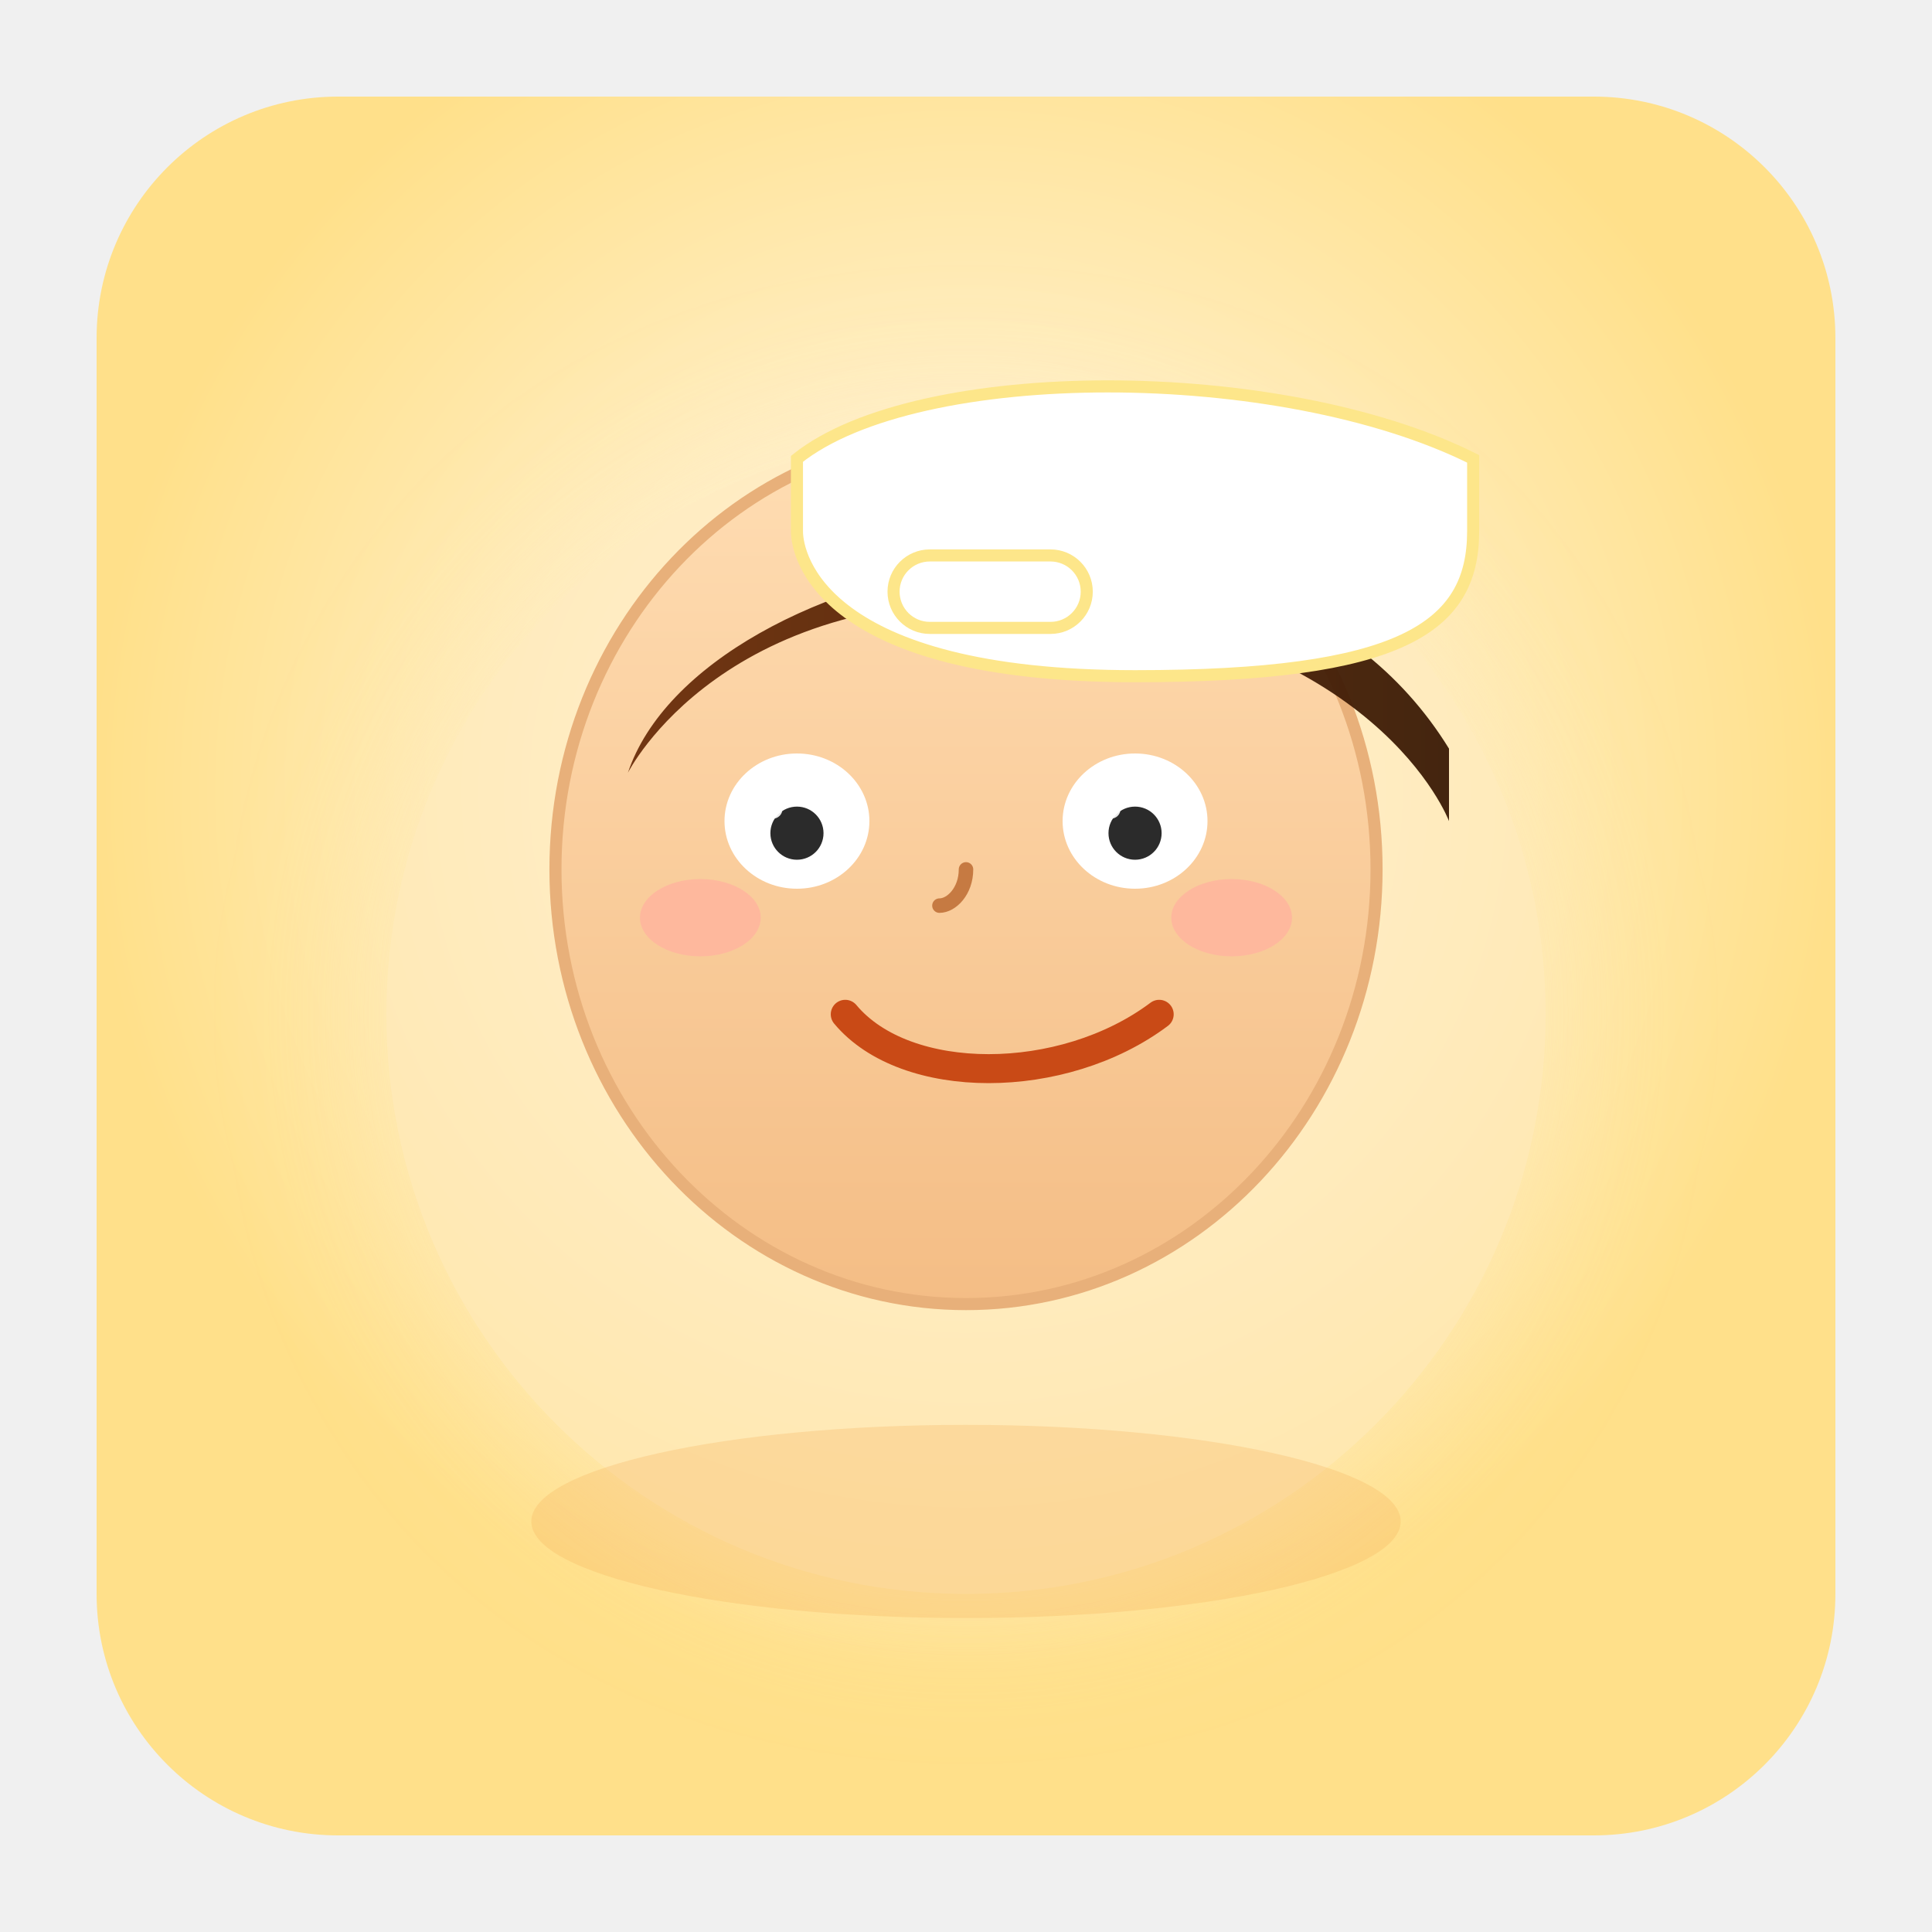
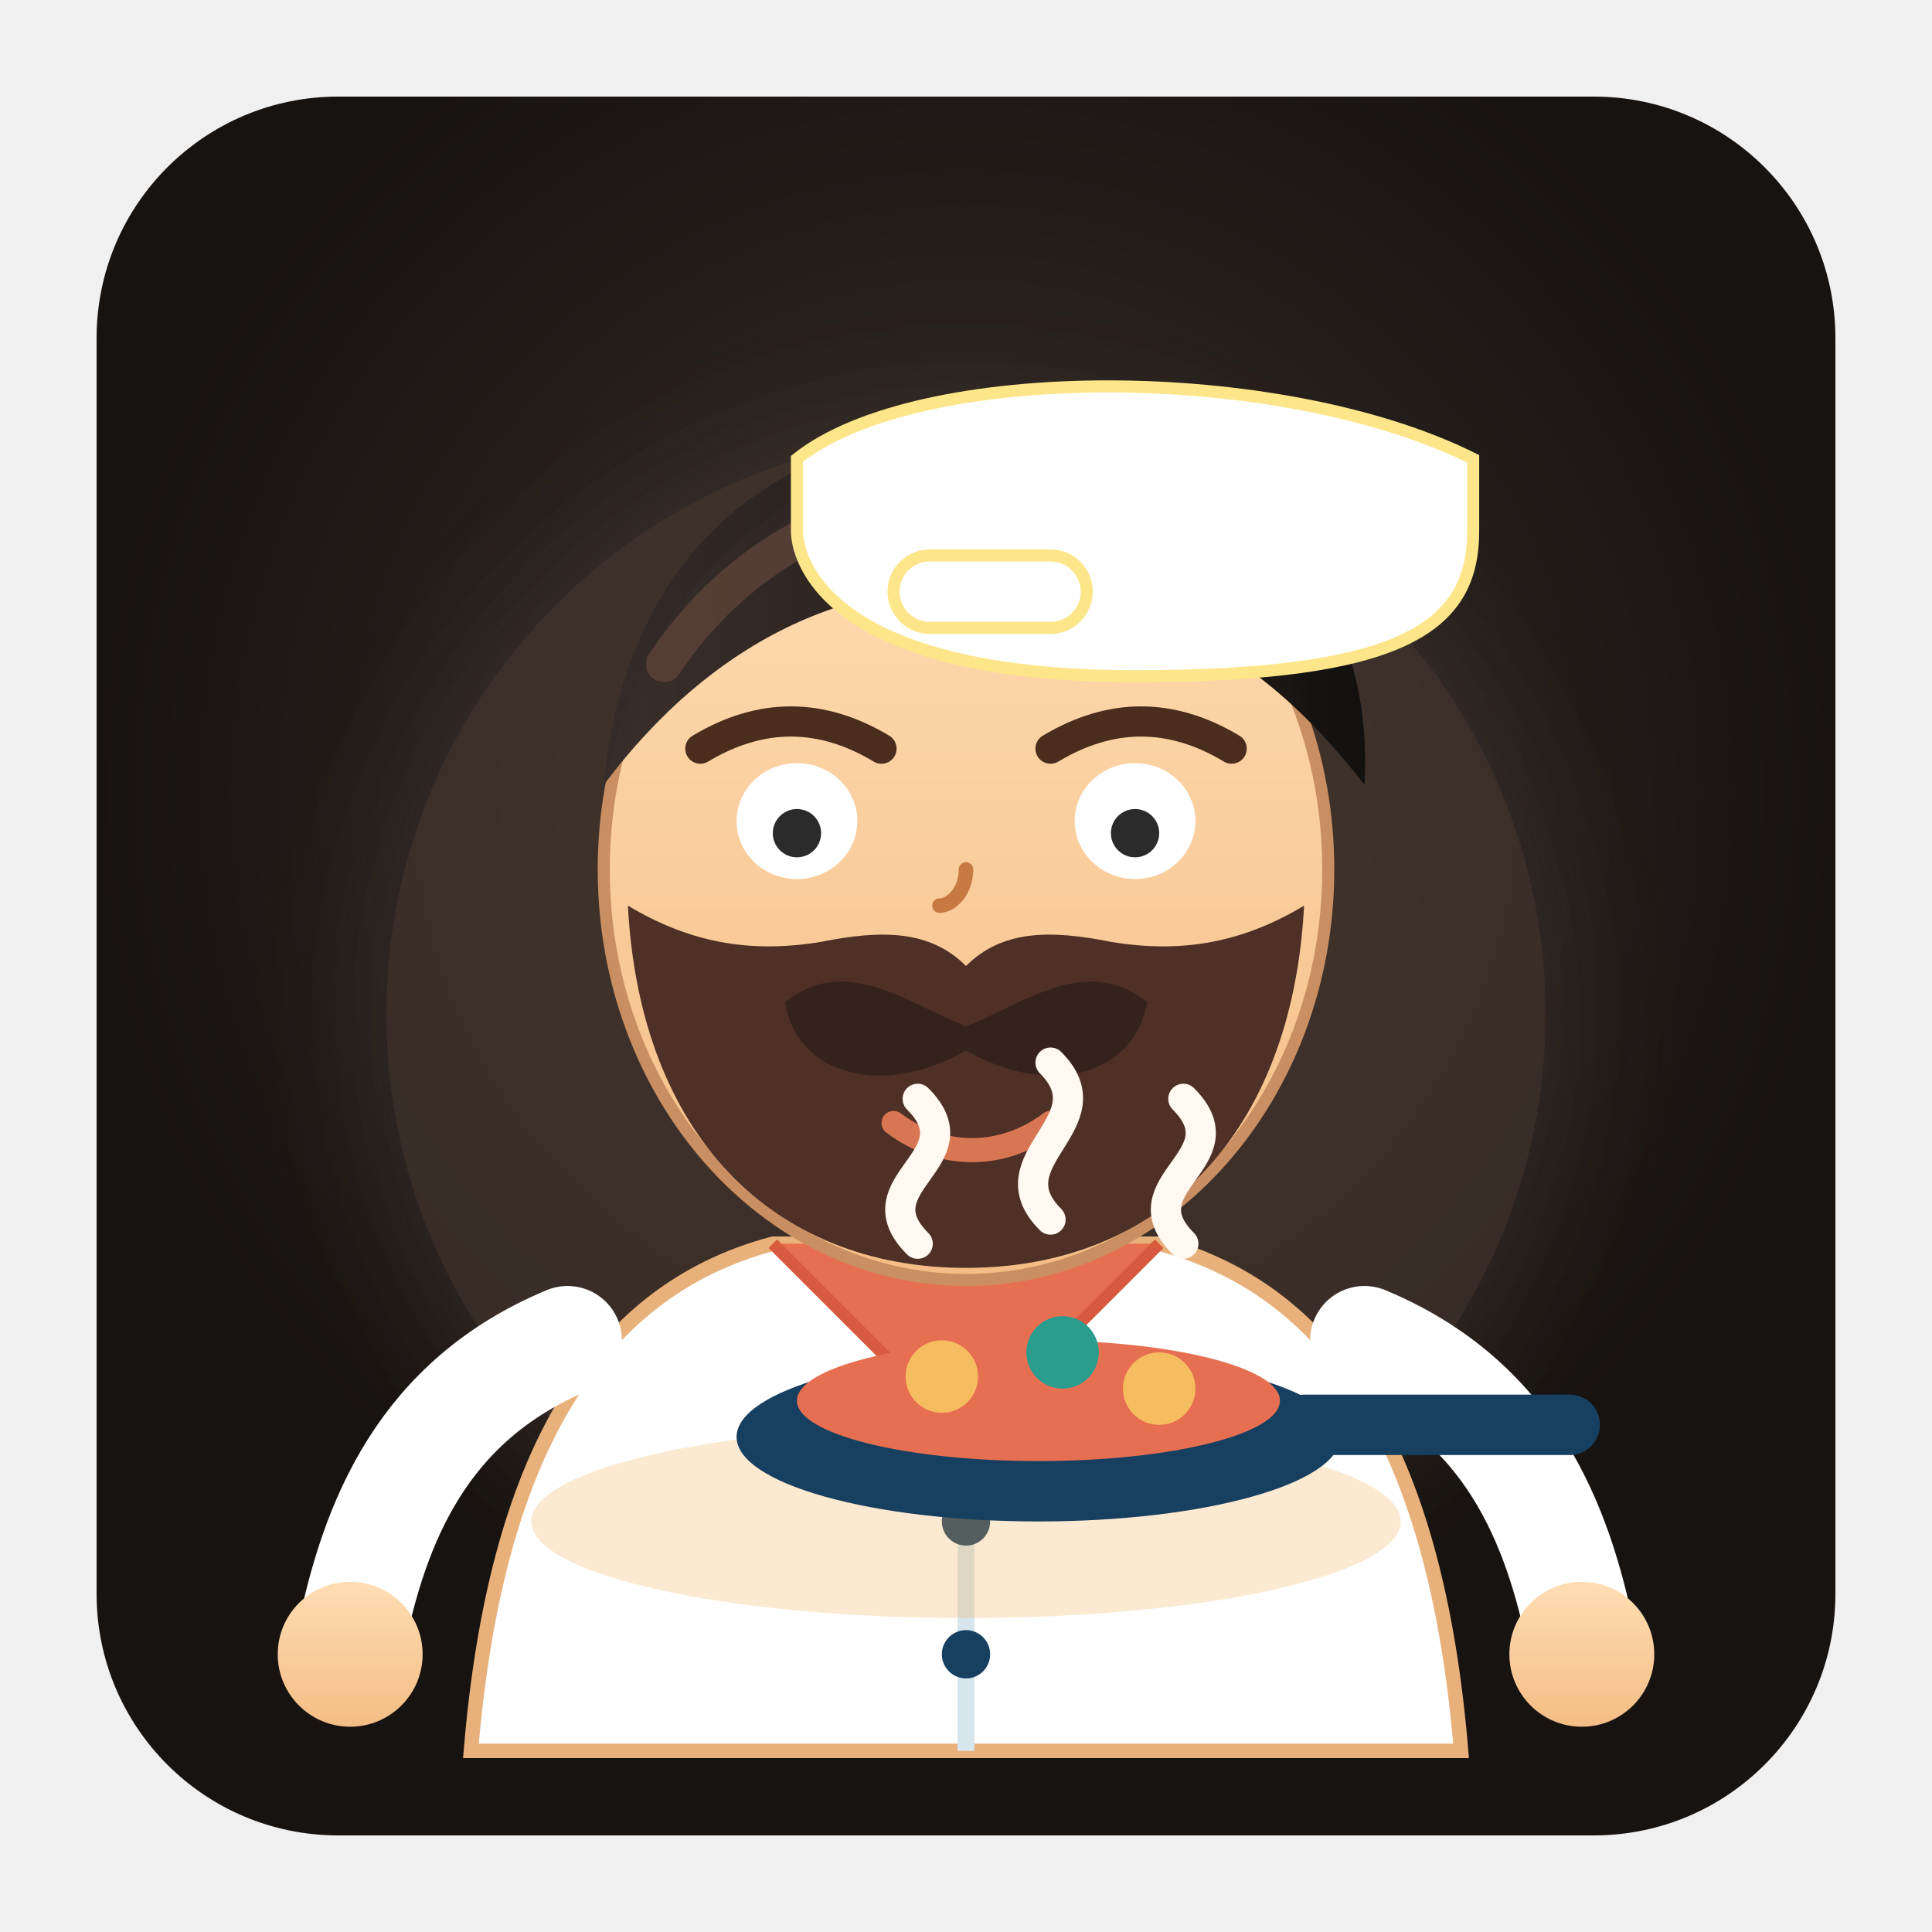
<svg xmlns="http://www.w3.org/2000/svg" width="160" height="160" viewBox="0 0 160 160" fill="none">
  <defs>
    <radialGradient id="bg" cx="50%" cy="40%">
-       <stop offset="0%" stop-color="#FFF9F1" />
-       <stop offset="100%" stop-color="#FFE08A" />
+       <stop offset="0%" stop-color="#3A302B" />
+       <stop offset="100%" stop-color="#171311" />
    </radialGradient>
    <linearGradient id="skin" x1="0" x2="0" y1="0" y2="1">
      <stop offset="0%" stop-color="#FFDDB3" />
      <stop offset="100%" stop-color="#F4BD85" />
    </linearGradient>
    <linearGradient id="hair" x1="0" x2="1">
-       <stop offset="0%" stop-color="#6B2E0A" />
-       <stop offset="100%" stop-color="#3B1B06" />
+       <stop offset="0%" stop-color="#352B28" />
+       <stop offset="100%" stop-color="#12100F" />
    </linearGradient>
    <filter id="soft" x="-20%" y="-20%" width="140%" height="140%">
      <feGaussianBlur stdDeviation="6" result="b" />
      <feMerge>
        <feMergeNode in="b" />
        <feMergeNode in="SourceGraphic" />
      </feMerge>
    </filter>
+     <style>
+             .pan { animation: stir 1.6s ease-in-out infinite; transform-origin: 86px 119px; }
+             .food { animation: toss 1.6s ease-in-out infinite; transform-origin: 86px 112px; }
+             .steam { animation: steam 1.8s ease-in-out infinite; transform-origin: center; }
+             @keyframes stir { 0%, 100% { transform: rotate(-5deg); } 50% { transform: rotate(7deg); } }
+             @keyframes toss { 0%, 100% { transform: translateY(0); } 50% { transform: translateY(-6px); } }
+             @keyframes steam { 0%, 100% { opacity: 0.15; transform: translateY(3px); } 50% { opacity: 0.85; transform: translateY(-4px); } }
+         </style>
  </defs>
  <rect x="8" y="8" width="144" height="144" rx="20" fill="url(#bg)" />
-   <ellipse cx="80" cy="84" rx="48" ry="48" fill="#FFEBC2" opacity="0.6" filter="url(#soft)" />
+   <ellipse cx="80" cy="84" rx="48" ry="48" fill="#4B3B32" opacity="0.58" filter="url(#soft)" />
+   <path d="M39 145c2-24 10-38 25-42h32c15 4 23 18 25 42z" fill="#FFF" stroke="#E8B07A" stroke-width="1.2" />
+   <path d="M64 103l16 16 16-16" fill="#E76F51" stroke="#D85B3F" stroke-width="1" />
+   <path d="M80 119v26" stroke="#D7E6ED" stroke-width="1.4" />
+   <circle cx="80" cy="126" r="2" fill="#173F5F" />
+   <circle cx="80" cy="137" r="2" fill="#173F5F" />
+   <g class="cooking-arm">
+     <path d="M47 111c-12 5-16 15-18 25" stroke="#FFF" stroke-width="9" stroke-linecap="round" />
+     <path d="M113 111c12 5 16 15 18 25" stroke="#FFF" stroke-width="9" stroke-linecap="round" />
+     <circle cx="29" cy="137" r="6" fill="url(#skin)" />
+     <circle cx="131" cy="137" r="6" fill="url(#skin)" />
+   </g>
  <g transform="translate(40,36)">
-     <ellipse cx="40" cy="36" rx="34" ry="36" fill="url(#skin)" stroke="#E8B07A" stroke-width="1" />
-     <path d="M12 28c6-18 52-28 68-2v6c0 0-6-16-34-18-26-2-34 14-34 14z" fill="url(#hair)" opacity="0.95" />
+     <ellipse cx="40" cy="36" rx="30" ry="34" fill="url(#skin)" stroke="#C98F63" stroke-width="1" />
+     <path d="M10 29c2-22 18-31 35-29 17 1 29 12 28 29-7-9-15-15-28-16-14-2-26 4-35 16z" fill="url(#hair)" opacity="0.98" />
+     <path d="M15 19c8-12 22-17 39-13" stroke="#62463A" stroke-width="3" stroke-linecap="round" opacity="0.7" />
    <g transform="translate(0,0)">
-       <ellipse cx="26" cy="32" rx="6" ry="5.6" fill="#fff" />
-       <ellipse cx="54" cy="32" rx="6" ry="5.6" fill="#fff" />
-       <circle cx="26" cy="33" r="2.2" fill="#2B2B2B" />
-       <circle cx="54" cy="33" r="2.2" fill="#2B2B2B" />
+       <path d="M18 26c5-3 10-3 15 0" stroke="#4A2D1D" stroke-width="2.5" stroke-linecap="round" />
+       <path d="M47 26c5-3 10-3 15 0" stroke="#4A2D1D" stroke-width="2.5" stroke-linecap="round" />
+       <ellipse cx="26" cy="32" rx="5" ry="4.8" fill="#fff" />
+       <ellipse cx="54" cy="32" rx="5" ry="4.8" fill="#fff" />
+       <circle cx="26" cy="33" r="2" fill="#2B2B2B" />
+       <circle cx="54" cy="33" r="2" fill="#2B2B2B" />
      <circle cx="24" cy="31" r="0.8" fill="#fff" opacity="0.9" />
      <circle cx="52" cy="31" r="0.8" fill="#fff" opacity="0.9" />
    </g>
    <path d="M40 36c0 1.8-1.2 3-2.2 3" stroke="#C67A42" stroke-width="1.2" stroke-linecap="round" />
-     <path d="M30 48c5 6 18 6 26 0" stroke="#C94A16" stroke-width="2.4" stroke-linecap="round" fill="none" />
-     <ellipse cx="18" cy="40" rx="5" ry="3.2" fill="#FFB59E" opacity="0.85" />
-     <ellipse cx="62" cy="40" rx="5" ry="3.2" fill="#FFB59E" opacity="0.85" />
+     <path d="M12 39c5 3 10 4 16 3 5-1 9-1 12 2 3-3 7-3 12-2 6 1 11 0 16-3-1 19-12 30-28 30S13 58 12 39z" fill="#4A2D24" opacity="0.98" />
+     <path d="M25 47c5-4 10 0 15 2 5-2 10-6 15-2-1 6-8 8-15 4-7 4-14 2-15-4z" fill="#35221D" />
+     <path d="M34 57c4 3 9 3 13 0" stroke="#D87552" stroke-width="2" stroke-linecap="round" fill="none" />
    <g transform="translate(6,-8)">
      <path d="M20 10c10-8 40-8 56 0v6c0 8-6 12-28 12-26 0-28-10-28-12v-6z" fill="#FFF" stroke="#FDE68A" stroke-width="1" />
      <rect x="28" y="18" width="16" height="6" rx="3" fill="#FFF" stroke="#FDE68A" stroke-width="1" />
    </g>
  </g>
  <ellipse cx="80" cy="126" rx="36" ry="8" fill="#F4B05A" opacity="0.28" />
+   <g class="pan">
+     <ellipse cx="86" cy="119" rx="25" ry="7" fill="#173F5F" />
+     <path d="M108 118h22" stroke="#173F5F" stroke-width="5" stroke-linecap="round" />
+     <ellipse cx="86" cy="116" rx="20" ry="5" fill="#E76F51" />
+   </g>
+   <g class="food">
+     <circle cx="78" cy="114" r="3" fill="#F6BD60" />
+     <circle cx="88" cy="112" r="3" fill="#2A9D8F" />
+     <circle cx="96" cy="115" r="3" fill="#F6BD60" />
+   </g>
+   <g class="steam" fill="none" stroke="#FFF9F1" stroke-width="2.5" stroke-linecap="round">
+     <path d="M76 103c-5-5 5-7 0-12" />
+     <path d="M87 101c-5-5 5-8 0-13" />
+     <path d="M98 103c-5-5 5-7 0-12" />
+   </g>
</svg>
